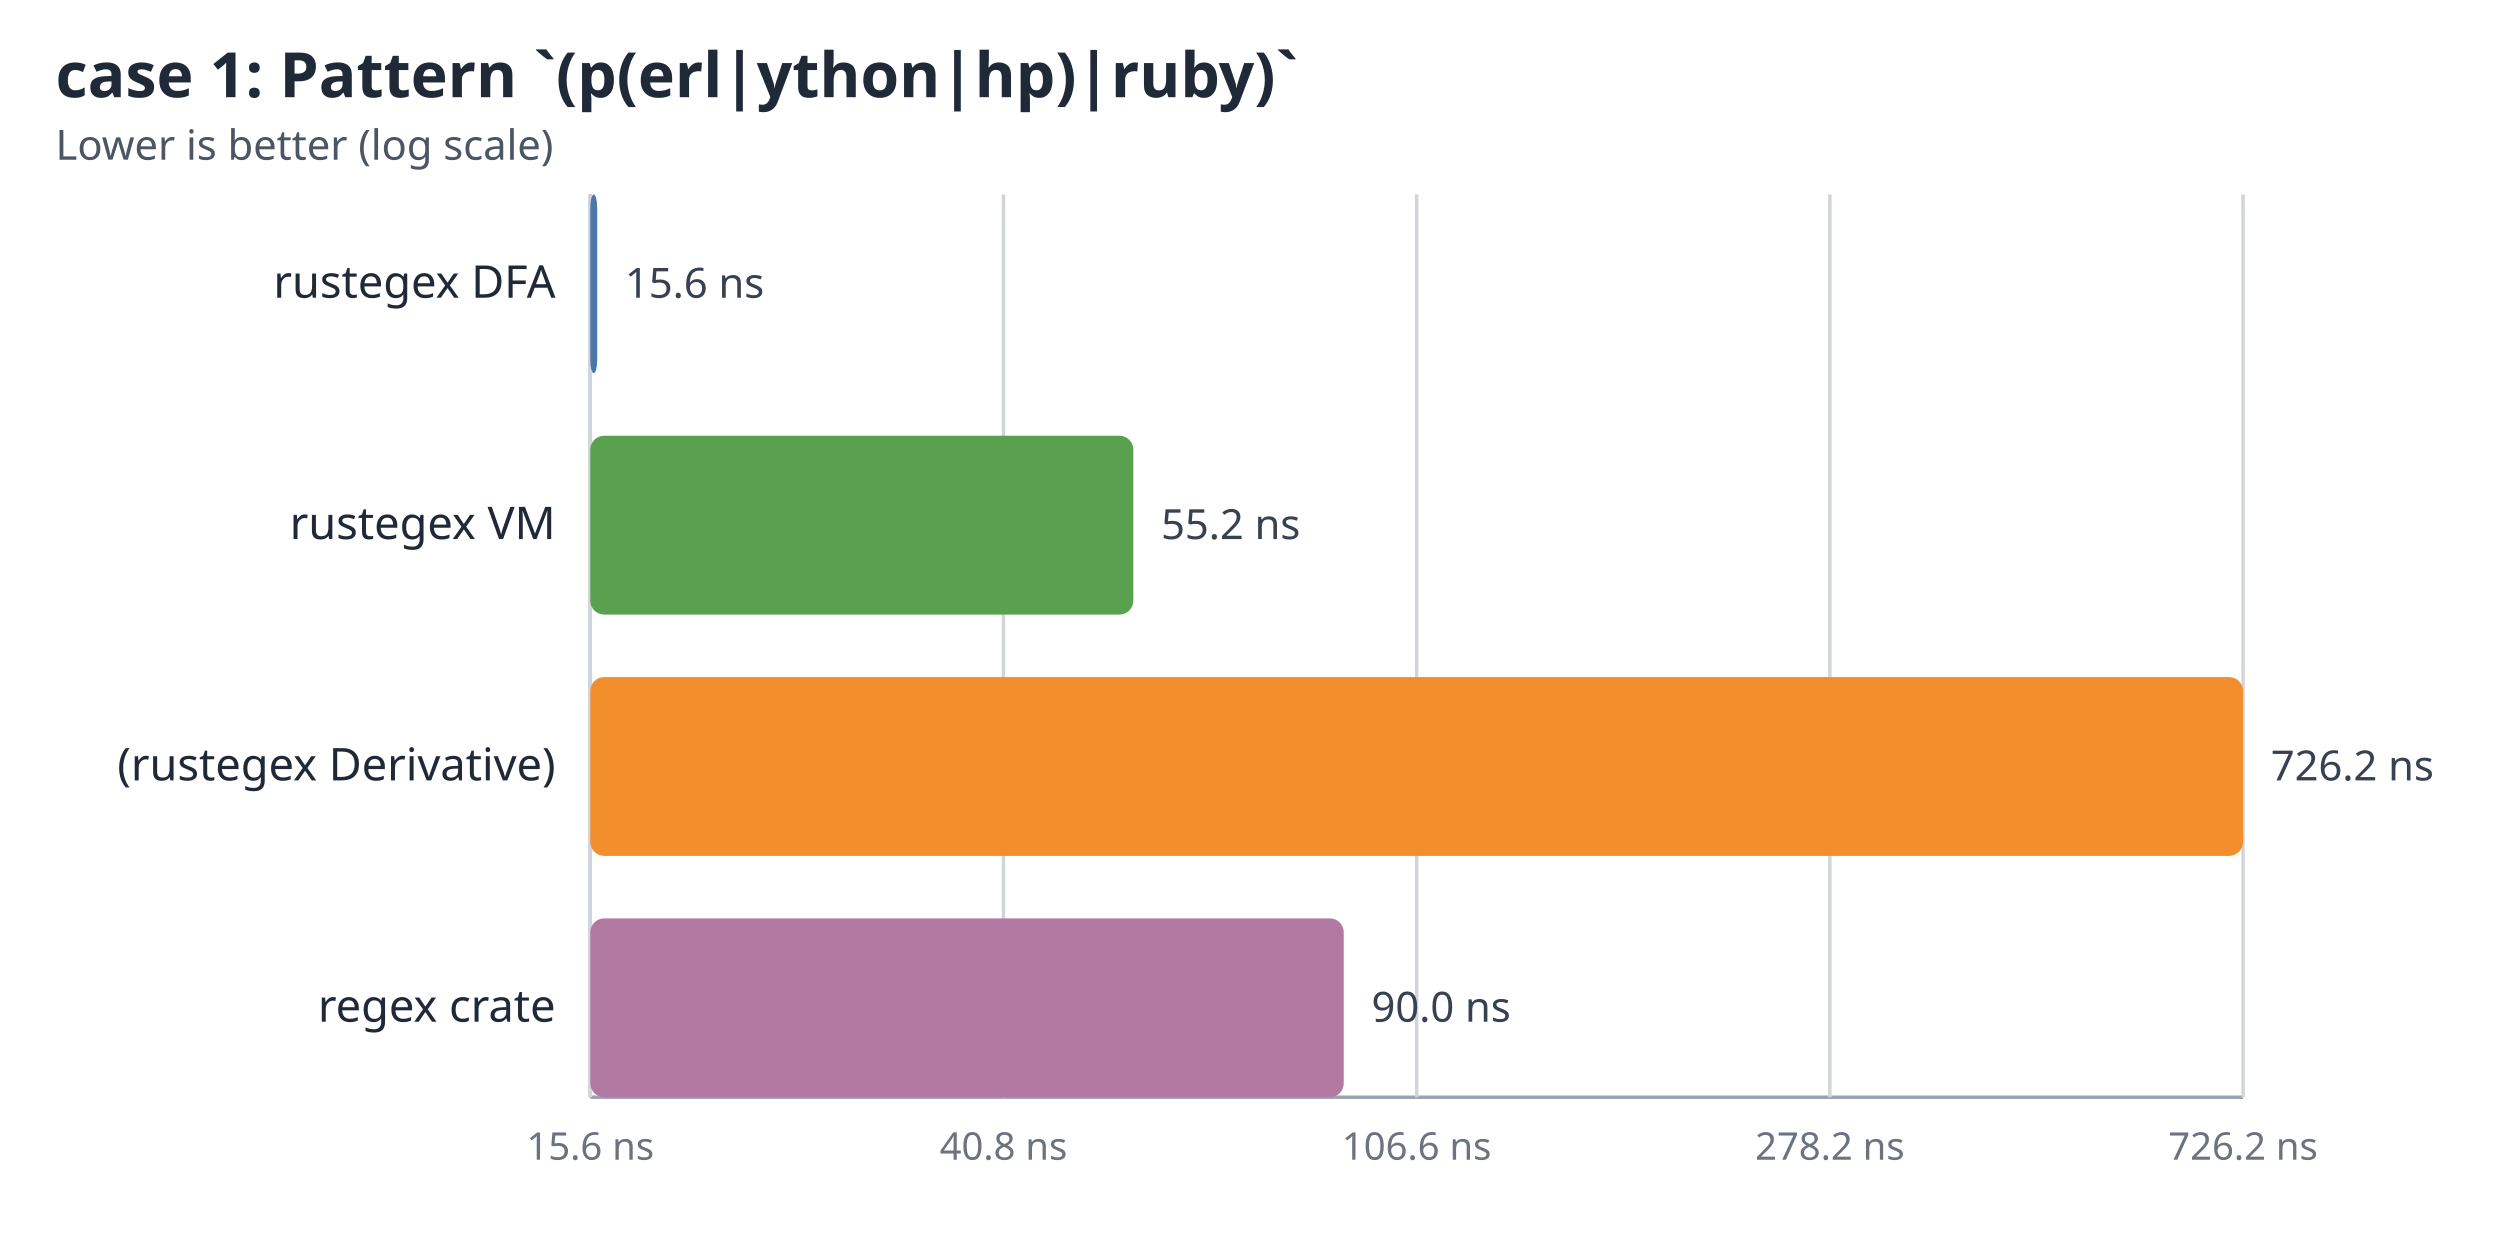
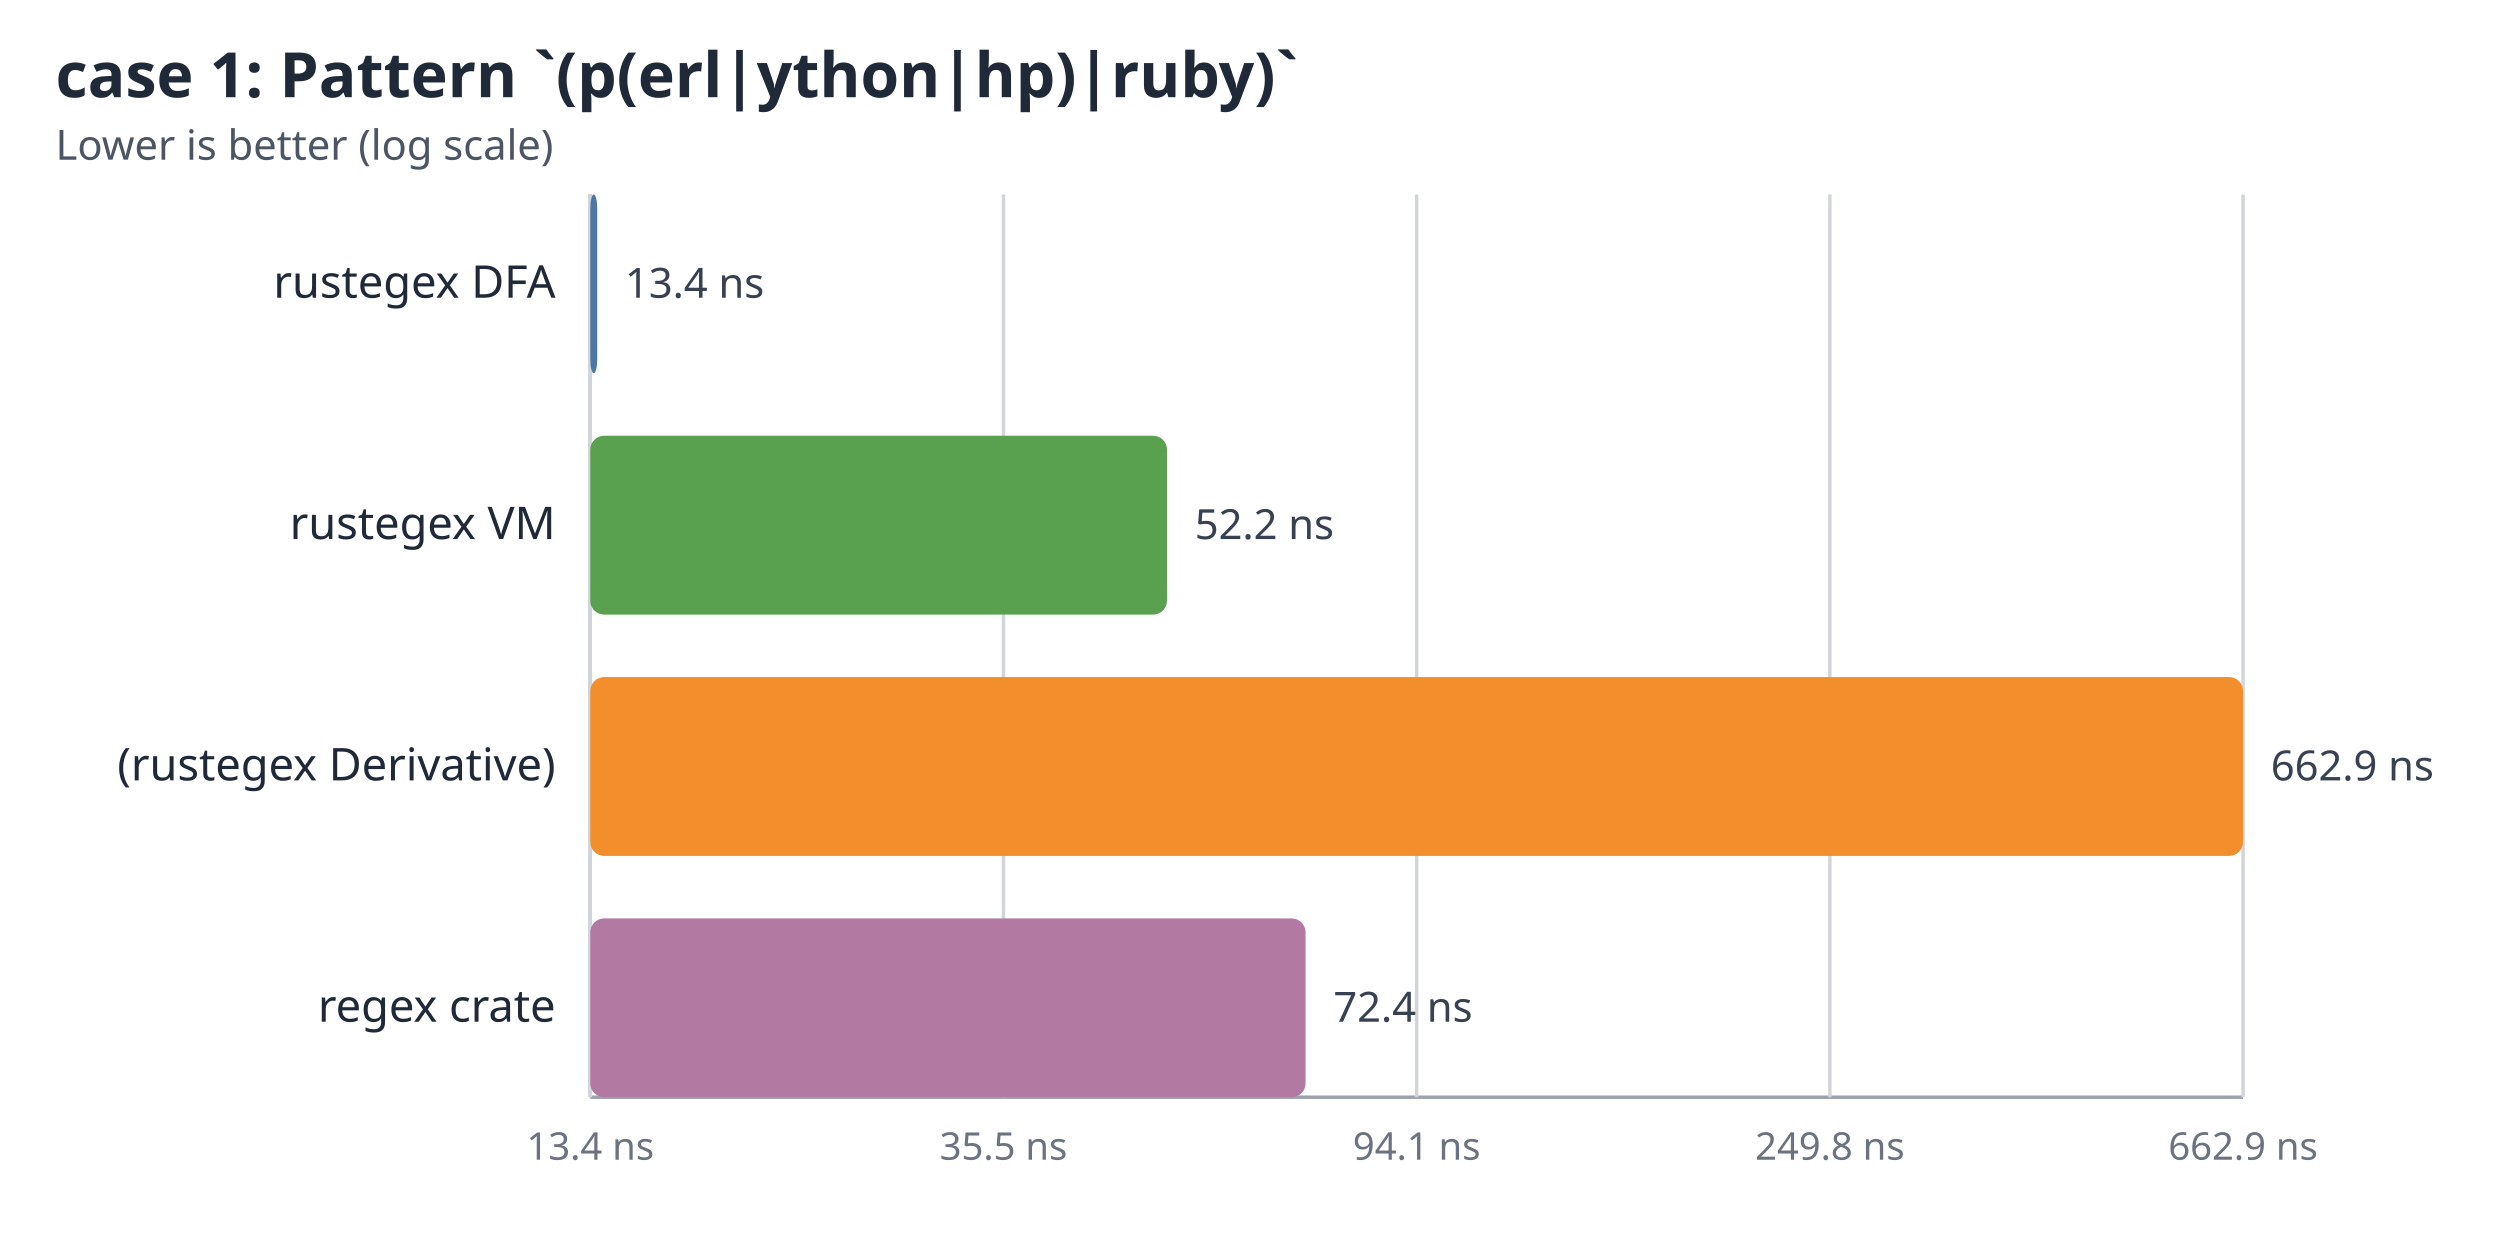
<svg xmlns="http://www.w3.org/2000/svg" width="720" height="360" viewBox="0 0 720 360">
  <rect width="100%" height="100%" fill="#ffffff" />
  <style>text { font-family: ui-sans-serif, system-ui, sans-serif; fill: #1f2937; }.title { font-size: 18px; font-weight: 700; }.subtitle { font-size: 12px; fill: #4b5563; }.label { font-size: 13px; }.value { font-size: 12px; fill: #374151; }.axis { stroke: #9ca3af; stroke-width: 1; }.tick { stroke: #d1d5db; stroke-width: 1; }.tick-label { font-size: 11px; fill: #6b7280; }</style>
  <text class="title" x="16" y="28">case 1: Pattern `(p(erl|ython|hp)|ruby)`</text>
  <text class="subtitle" x="16" y="46">Lower is better (log scale)</text>
  <line class="axis" x1="170" y1="316" x2="646" y2="316" />
  <line class="axis" x1="170" y1="56" x2="170" y2="316" />
  <line class="tick" x1="170.0" y1="56" x2="170.0" y2="316" />
-   <text class="tick-label" x="170.0" y="334" text-anchor="middle">15.6 ns</text>
+   <text class="tick-label" x="170.0" y="334" text-anchor="middle">13.4 ns</text>
  <line class="tick" x1="289.0" y1="56" x2="289.0" y2="316" />
-   <text class="tick-label" x="289.0" y="334" text-anchor="middle">40.8 ns</text>
+   <text class="tick-label" x="289.0" y="334" text-anchor="middle">35.5 ns</text>
  <line class="tick" x1="408.0" y1="56" x2="408.0" y2="316" />
-   <text class="tick-label" x="408.0" y="334" text-anchor="middle">106.6 ns</text>
+   <text class="tick-label" x="408.0" y="334" text-anchor="middle">94.1 ns</text>
  <line class="tick" x1="527.0" y1="56" x2="527.0" y2="316" />
-   <text class="tick-label" x="527.0" y="334" text-anchor="middle">278.2 ns</text>
+   <text class="tick-label" x="527.0" y="334" text-anchor="middle">249.8 ns</text>
  <line class="tick" x1="646.0" y1="56" x2="646.0" y2="316" />
-   <text class="tick-label" x="646.0" y="334" text-anchor="middle">726.2 ns</text>
+   <text class="tick-label" x="646.0" y="334" text-anchor="middle">662.9 ns</text>
  <rect x="170.0" y="56.0" width="2.0" height="51.5" fill="#4c78a8" rx="4" />
  <text class="label" x="160" y="85.75" text-anchor="end">rustegex DFA</text>
-   <text class="value" x="180.0" y="85.75">15.6 ns</text>
-   <rect x="170.0" y="125.5" width="156.4" height="51.5" fill="#59a14f" rx="4" />
+   <text class="value" x="180.0" y="85.75">13.4 ns</text>
+   <rect x="170.0" y="125.5" width="166.1" height="51.5" fill="#59a14f" rx="4" />
  <text class="label" x="160" y="155.25" text-anchor="end">rustegex VM</text>
-   <text class="value" x="334.4" y="155.25">55.2 ns</text>
+   <text class="value" x="344.1" y="155.25">52.2 ns</text>
  <rect x="170.0" y="195.0" width="476.0" height="51.5" fill="#f28e2b" rx="4" />
  <text class="label" x="160" y="224.75" text-anchor="end">(rustegex Derivative)</text>
-   <text class="value" x="654.0" y="224.75">726.2 ns</text>
-   <rect x="170.0" y="264.5" width="217.0" height="51.5" fill="#b279a2" rx="4" />
+   <text class="value" x="654.0" y="224.75">662.9 ns</text>
+   <rect x="170.0" y="264.5" width="206.0" height="51.5" fill="#b279a2" rx="4" />
  <text class="label" x="160" y="294.25" text-anchor="end">regex crate</text>
-   <text class="value" x="395.0" y="294.25">90.0 ns</text>
+   <text class="value" x="384.0" y="294.25">72.4 ns</text>
</svg>
